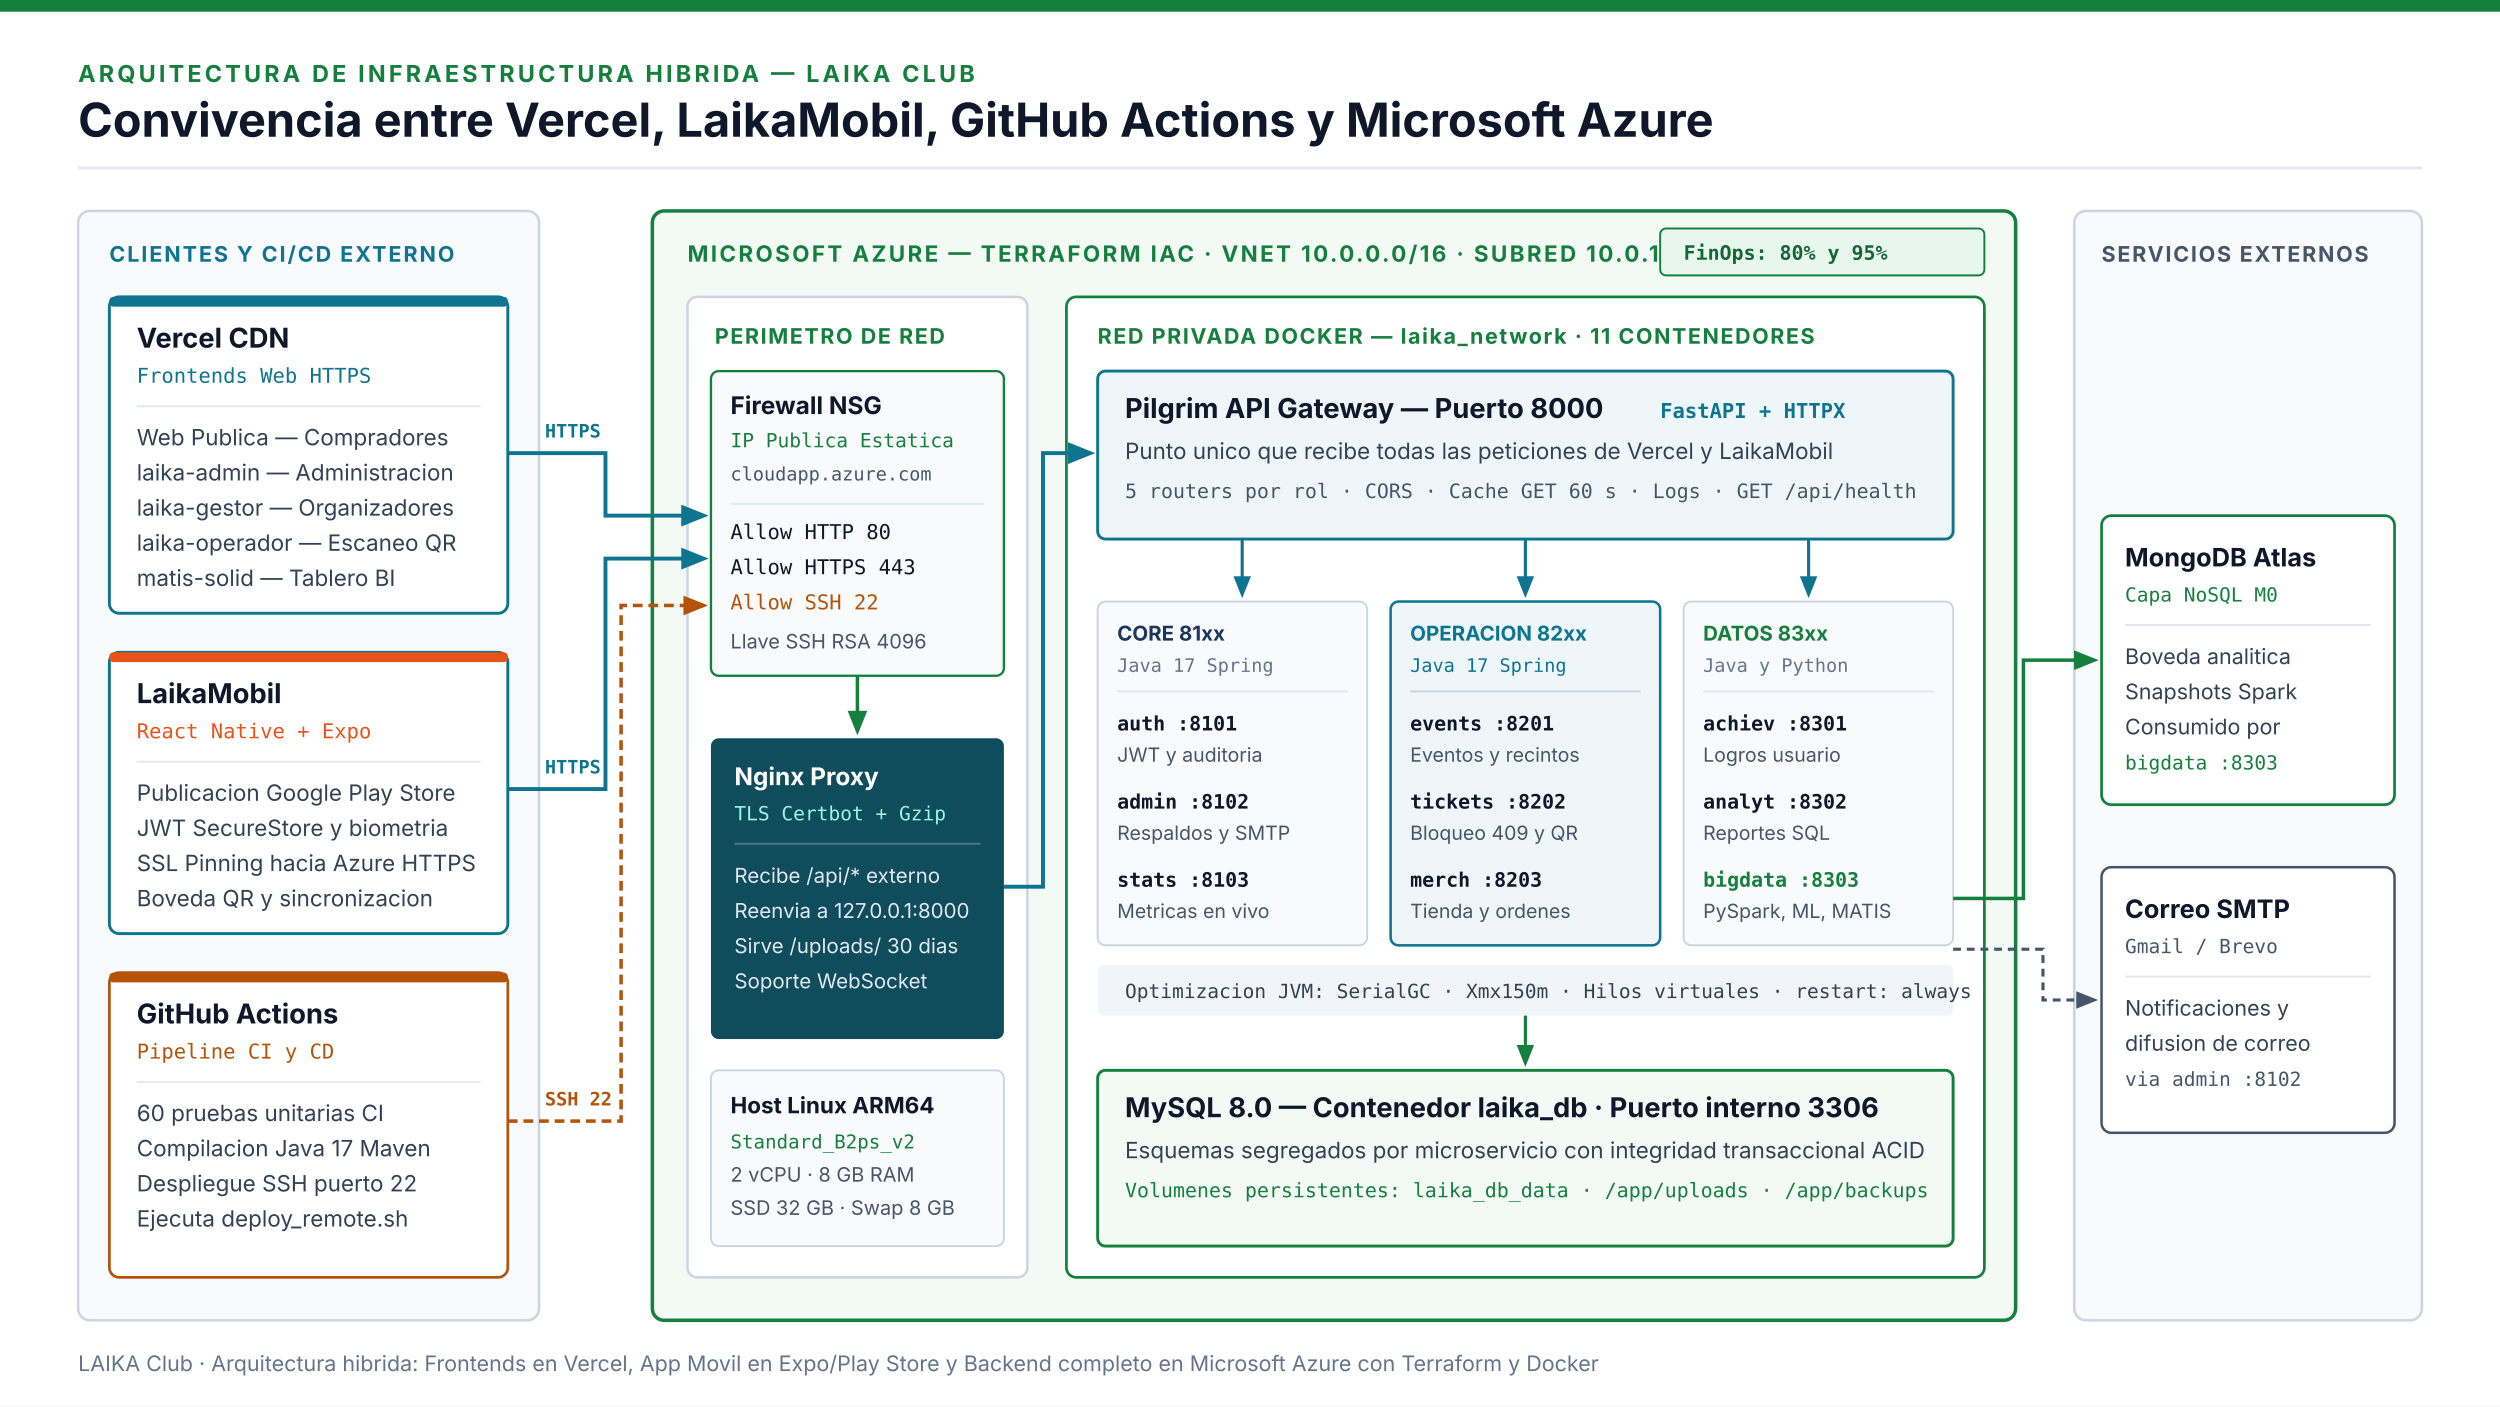
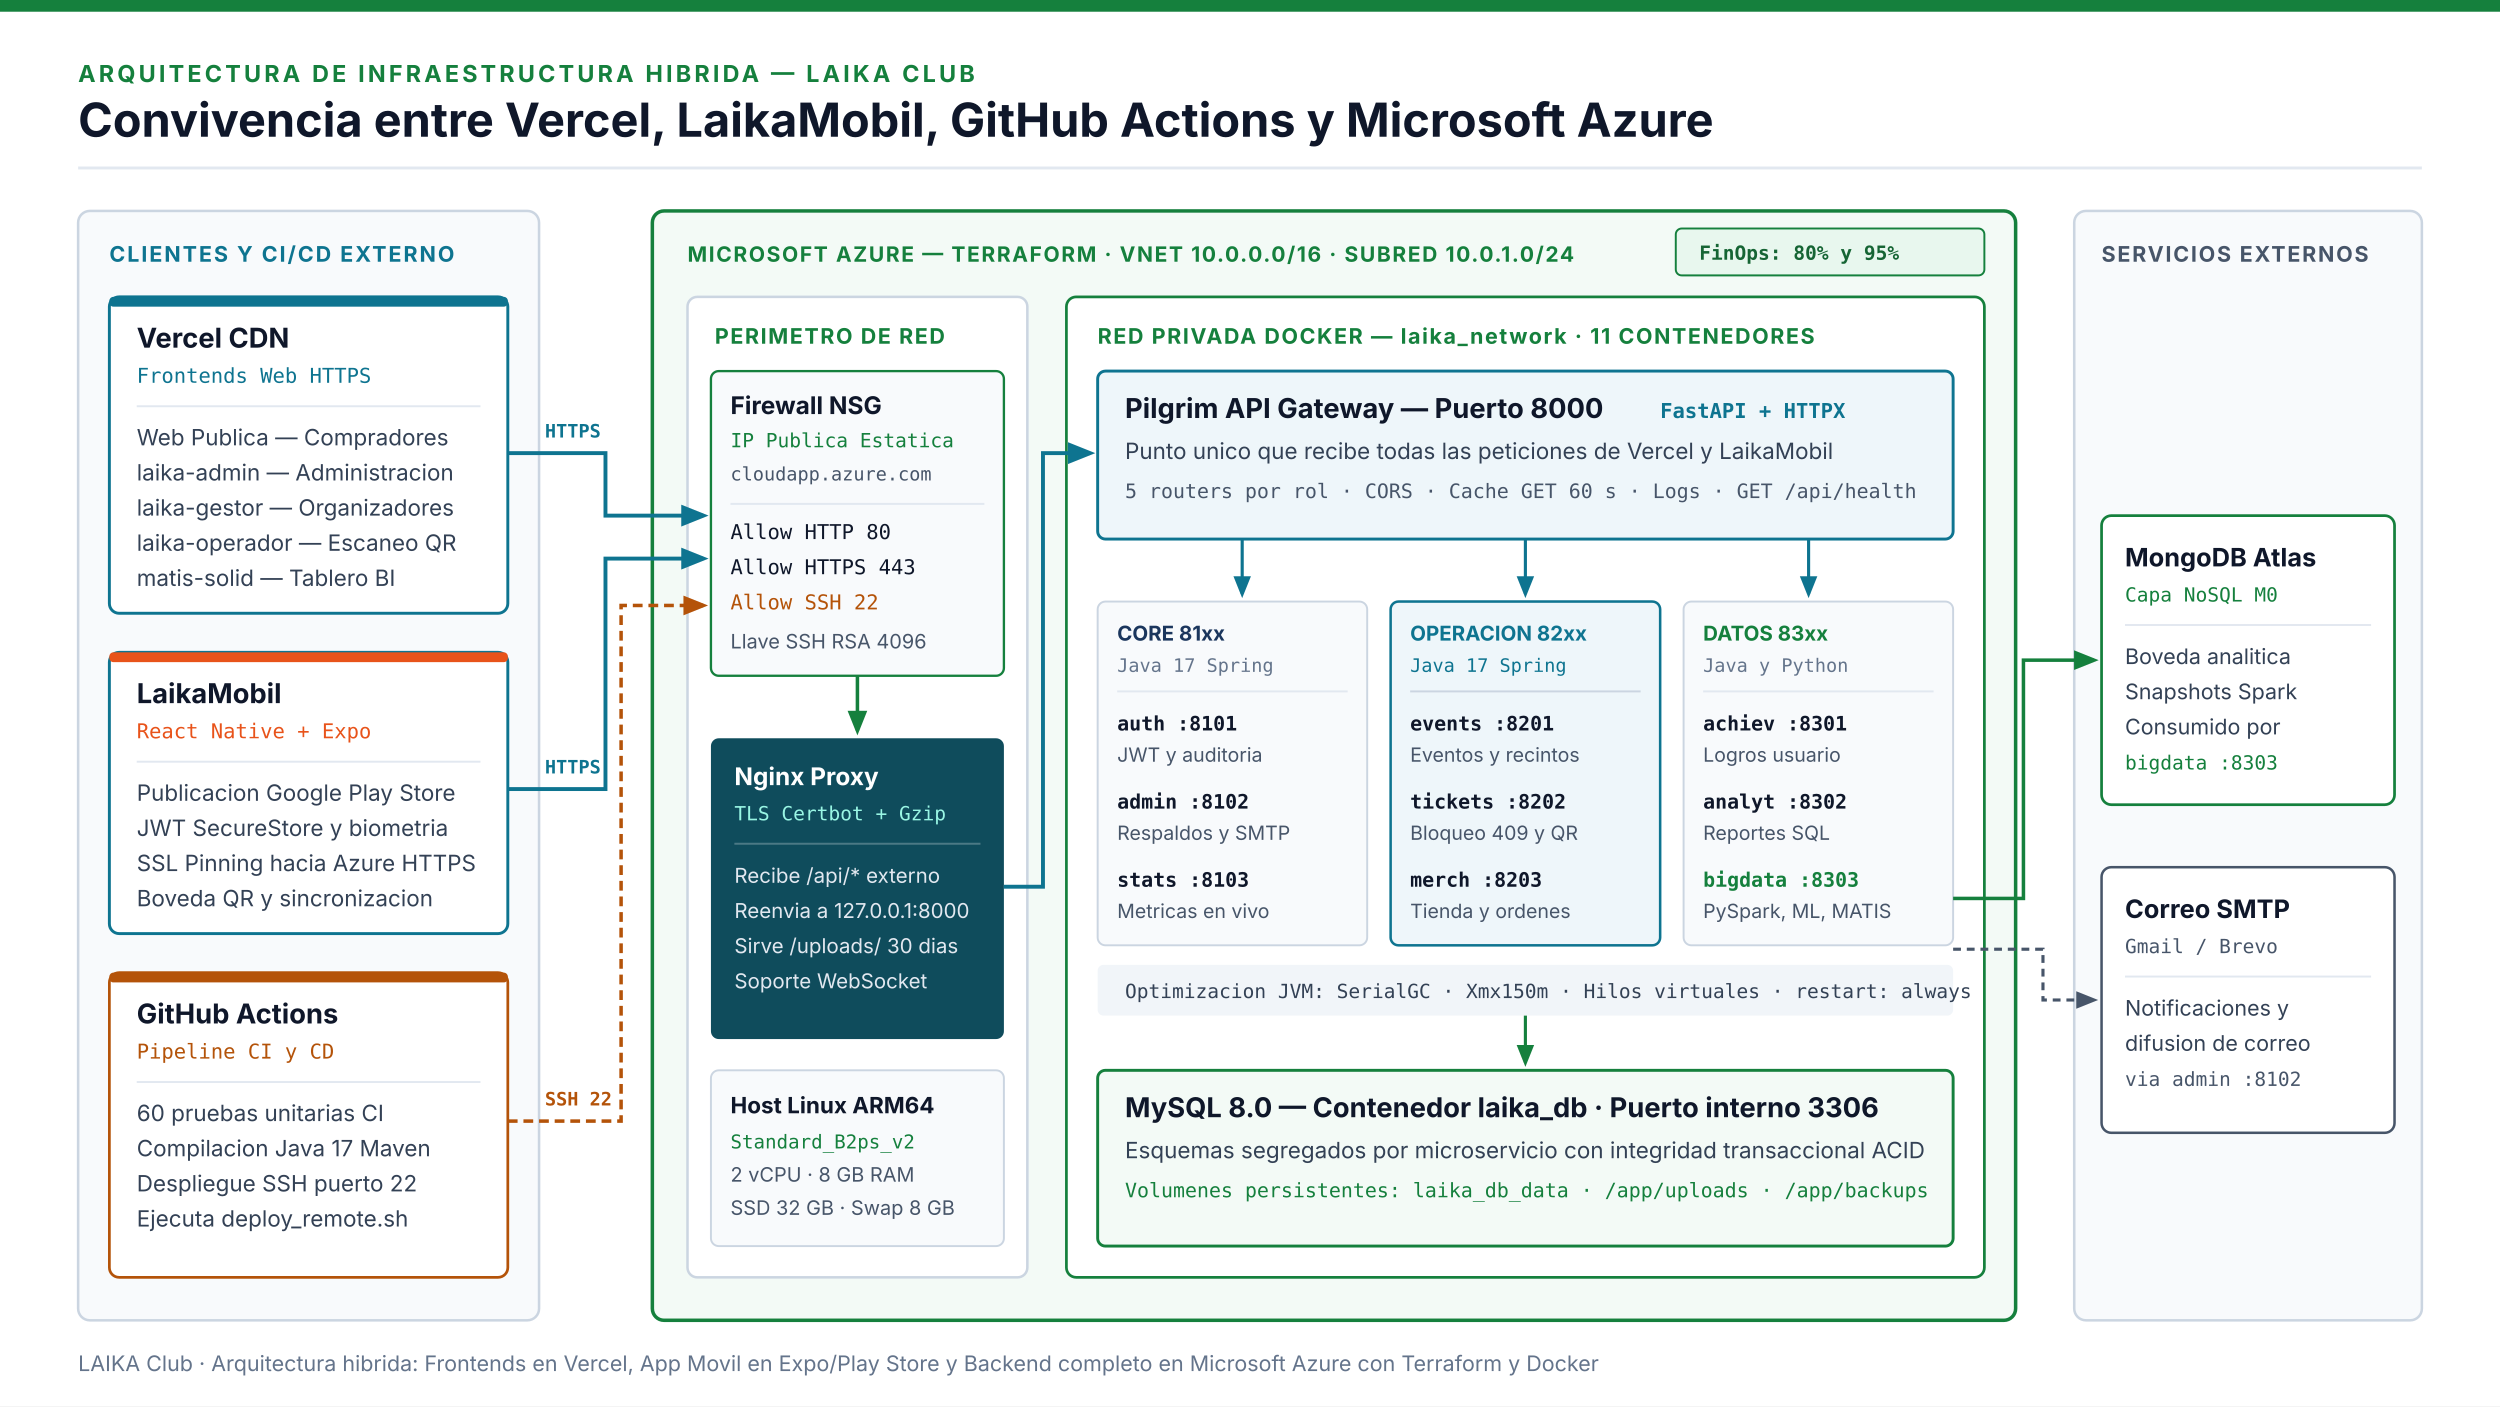
<svg xmlns="http://www.w3.org/2000/svg" viewBox="0 0 1280 720" width="1280" height="720" role="img" aria-label="Diagrama de Infraestructura Hibrida LAIKA Club en Vercel, Movil y Microsoft Azure">
  <defs>
    <marker id="arr-cyan" viewBox="0 0 10 10" refX="8" refY="5" markerWidth="7" markerHeight="7" orient="auto-start-reverse">
      <path d="M 0 1 L 10 5 L 0 9 z" fill="#0e7490" />
    </marker>
    <marker id="arr-green" viewBox="0 0 10 10" refX="8" refY="5" markerWidth="7" markerHeight="7" orient="auto-start-reverse">
      <path d="M 0 1 L 10 5 L 0 9 z" fill="#15803d" />
    </marker>
    <marker id="arr-amber" viewBox="0 0 10 10" refX="8" refY="5" markerWidth="7" markerHeight="7" orient="auto-start-reverse">
      <path d="M 0 1 L 10 5 L 0 9 z" fill="#b45309" />
    </marker>
    <marker id="arr-slate" viewBox="0 0 10 10" refX="8" refY="5" markerWidth="7" markerHeight="7" orient="auto-start-reverse">
      <path d="M 0 1 L 10 5 L 0 9 z" fill="#475569" />
    </marker>
  </defs>
  <rect width="1280" height="720" fill="#ffffff" />
  <rect x="0" y="0" width="1280" height="6" fill="#15803d" />
  <text x="40" y="42" font-family="Inter, Segoe UI, Arial, sans-serif" font-size="12" font-weight="700" fill="#15803d" letter-spacing="1.6">ARQUITECTURA DE INFRAESTRUCTURA HIBRIDA — LAIKA CLUB</text>
  <text x="40" y="70" font-family="Inter, Segoe UI, Arial, sans-serif" font-size="24" font-weight="700" fill="#0f172a">Convivencia entre Vercel, LaikaMobil, GitHub Actions y Microsoft Azure</text>
  <line x1="40" y1="86" x2="1240" y2="86" stroke="#e2e8f0" stroke-width="1.5" />
  <rect x="40" y="108" width="236" height="568" rx="6" fill="#f8fafc" stroke="#cbd5e1" stroke-width="1.3" />
  <text x="56" y="134" font-family="Inter, Segoe UI, Arial, sans-serif" font-size="11" font-weight="700" fill="#0e7490" letter-spacing="1">CLIENTES Y CI/CD EXTERNO</text>
  <rect x="56" y="152" width="204" height="162" rx="5" fill="#ffffff" stroke="#0e7490" stroke-width="1.5" />
  <rect x="56" y="152" width="204" height="5" rx="2" fill="#0e7490" />
  <text x="70" y="178" font-family="Inter, Segoe UI, Arial, sans-serif" font-size="14" font-weight="700" fill="#0f172a">Vercel CDN</text>
  <text x="70" y="196" font-family="JetBrains Mono, Consolas, monospace" font-size="10.5" fill="#0e7490">Frontends Web HTTPS</text>
  <line x1="70" y1="208" x2="246" y2="208" stroke="#e2e8f0" />
  <text x="70" y="228" font-family="Inter, Segoe UI, Arial, sans-serif" font-size="11.5" fill="#334155">Web Publica — Compradores</text>
  <text x="70" y="246" font-family="Inter, Segoe UI, Arial, sans-serif" font-size="11.5" fill="#334155">laika-admin — Administracion</text>
  <text x="70" y="264" font-family="Inter, Segoe UI, Arial, sans-serif" font-size="11.5" fill="#334155">laika-gestor — Organizadores</text>
  <text x="70" y="282" font-family="Inter, Segoe UI, Arial, sans-serif" font-size="11.5" fill="#334155">laika-operador — Escaneo QR</text>
  <text x="70" y="300" font-family="Inter, Segoe UI, Arial, sans-serif" font-size="11.5" fill="#334155">matis-solid — Tablero BI</text>
  <rect x="56" y="334" width="204" height="144" rx="5" fill="#ffffff" stroke="#0e7490" stroke-width="1.5" />
  <rect x="56" y="334" width="204" height="5" rx="2" fill="#e8531a" />
  <text x="70" y="360" font-family="Inter, Segoe UI, Arial, sans-serif" font-size="14" font-weight="700" fill="#0f172a">LaikaMobil</text>
  <text x="70" y="378" font-family="JetBrains Mono, Consolas, monospace" font-size="10.5" fill="#e8531a">React Native + Expo</text>
  <line x1="70" y1="390" x2="246" y2="390" stroke="#e2e8f0" />
  <text x="70" y="410" font-family="Inter, Segoe UI, Arial, sans-serif" font-size="11.5" fill="#334155">Publicacion Google Play Store</text>
  <text x="70" y="428" font-family="Inter, Segoe UI, Arial, sans-serif" font-size="11.5" fill="#334155">JWT SecureStore y biometria</text>
  <text x="70" y="446" font-family="Inter, Segoe UI, Arial, sans-serif" font-size="11.5" fill="#334155">SSL Pinning hacia Azure HTTPS</text>
  <text x="70" y="464" font-family="Inter, Segoe UI, Arial, sans-serif" font-size="11.5" fill="#334155">Boveda QR y sincronizacion</text>
  <rect x="56" y="498" width="204" height="156" rx="5" fill="#ffffff" stroke="#b45309" stroke-width="1.4" />
  <rect x="56" y="498" width="204" height="5" rx="2" fill="#b45309" />
  <text x="70" y="524" font-family="Inter, Segoe UI, Arial, sans-serif" font-size="14" font-weight="700" fill="#0f172a">GitHub Actions</text>
  <text x="70" y="542" font-family="JetBrains Mono, Consolas, monospace" font-size="10.5" fill="#b45309">Pipeline CI y CD</text>
  <line x1="70" y1="554" x2="246" y2="554" stroke="#e2e8f0" />
  <text x="70" y="574" font-family="Inter, Segoe UI, Arial, sans-serif" font-size="11.5" fill="#334155">60 pruebas unitarias CI</text>
  <text x="70" y="592" font-family="Inter, Segoe UI, Arial, sans-serif" font-size="11.5" fill="#334155">Compilacion Java 17 Maven</text>
  <text x="70" y="610" font-family="Inter, Segoe UI, Arial, sans-serif" font-size="11.5" fill="#334155">Despliegue SSH puerto 22</text>
  <text x="70" y="628" font-family="Inter, Segoe UI, Arial, sans-serif" font-size="11.5" fill="#334155">Ejecuta deploy_remote.sh</text>
  <rect x="334" y="108" width="698" height="568" rx="6" fill="#f3faf6" stroke="#15803d" stroke-width="1.8" />
-   <text x="352" y="134" font-family="Inter, Segoe UI, Arial, sans-serif" font-size="11.5" font-weight="700" fill="#15803d" letter-spacing="1.2">MICROSOFT AZURE — TERRAFORM IAC · VNET 10.0.0.0/16 · SUBRED 10.0.1.0/24</text>
-   <rect x="850" y="117" width="166" height="24" rx="3" fill="#e8f7ee" stroke="#15803d" />
-   <text x="862" y="133" font-family="JetBrains Mono, Consolas, monospace" font-size="10.2" font-weight="700" fill="#166534">FinOps: 80% y 95%</text>
+   <text x="352" y="134" font-family="Inter, Segoe UI, Arial, sans-serif" font-size="10.8" font-weight="700" fill="#15803d" letter-spacing="0.8">MICROSOFT AZURE — TERRAFORM · VNET 10.0.0.0/16 · SUBRED 10.0.1.0/24</text>
+   <rect x="858" y="117" width="158" height="24" rx="3" fill="#e8f7ee" stroke="#15803d" />
+   <text x="870" y="133" font-family="JetBrains Mono, Consolas, monospace" font-size="10" font-weight="700" fill="#166534">FinOps: 80% y 95%</text>
  <rect x="352" y="152" width="174" height="502" rx="5" fill="#ffffff" stroke="#cbd5e1" stroke-width="1.3" />
  <text x="366" y="176" font-family="Inter, Segoe UI, Arial, sans-serif" font-size="11" font-weight="700" fill="#15803d" letter-spacing="0.8">PERIMETRO DE RED</text>
  <rect x="364" y="190" width="150" height="156" rx="4" fill="#f8fafc" stroke="#15803d" stroke-width="1.2" />
  <text x="374" y="212" font-family="Inter, Segoe UI, Arial, sans-serif" font-size="12.5" font-weight="700" fill="#0f172a">Firewall NSG</text>
  <text x="374" y="229" font-family="JetBrains Mono, Consolas, monospace" font-size="10" fill="#15803d">IP Publica Estatica</text>
  <text x="374" y="246" font-family="JetBrains Mono, Consolas, monospace" font-size="9.5" fill="#475569">cloudapp.azure.com</text>
  <line x1="374" y1="258" x2="504" y2="258" stroke="#e2e8f0" />
  <text x="374" y="276" font-family="JetBrains Mono, Consolas, monospace" font-size="10.5" fill="#0f172a">Allow HTTP   80</text>
  <text x="374" y="294" font-family="JetBrains Mono, Consolas, monospace" font-size="10.5" fill="#0f172a">Allow HTTPS 443</text>
  <text x="374" y="312" font-family="JetBrains Mono, Consolas, monospace" font-size="10.5" fill="#b45309">Allow SSH    22</text>
  <text x="374" y="332" font-family="Inter, Segoe UI, Arial, sans-serif" font-size="10.2" fill="#475569">Llave SSH RSA 4096</text>
  <line x1="439" y1="346" x2="439" y2="374" stroke="#15803d" stroke-width="1.8" marker-end="url(#arr-green)" />
  <rect x="364" y="378" width="150" height="154" rx="4" fill="#0f4c5c" />
  <text x="376" y="402" font-family="Inter, Segoe UI, Arial, sans-serif" font-size="12.5" font-weight="700" fill="#ffffff">Nginx Proxy</text>
  <text x="376" y="420" font-family="JetBrains Mono, Consolas, monospace" font-size="10" fill="#99f6e4">TLS Certbot + Gzip</text>
  <line x1="376" y1="432" x2="502" y2="432" stroke="rgba(255,255,255,0.25)" />
  <text x="376" y="452" font-family="Inter, Segoe UI, Arial, sans-serif" font-size="10.5" fill="#e2e8f0">Recibe /api/* externo</text>
  <text x="376" y="470" font-family="Inter, Segoe UI, Arial, sans-serif" font-size="10.5" fill="#e2e8f0">Reenvia a 127.0.0.1:8000</text>
  <text x="376" y="488" font-family="Inter, Segoe UI, Arial, sans-serif" font-size="10.5" fill="#e2e8f0">Sirve /uploads/ 30 dias</text>
  <text x="376" y="506" font-family="Inter, Segoe UI, Arial, sans-serif" font-size="10.5" fill="#e2e8f0">Soporte WebSocket</text>
  <rect x="364" y="548" width="150" height="90" rx="4" fill="#f8fafc" stroke="#cbd5e1" />
  <text x="374" y="570" font-family="Inter, Segoe UI, Arial, sans-serif" font-size="11.5" font-weight="700" fill="#0f172a">Host Linux ARM64</text>
  <text x="374" y="588" font-family="JetBrains Mono, Consolas, monospace" font-size="9.8" fill="#15803d">Standard_B2ps_v2</text>
  <text x="374" y="605" font-family="Inter, Segoe UI, Arial, sans-serif" font-size="10.2" fill="#475569">2 vCPU · 8 GB RAM</text>
  <text x="374" y="622" font-family="Inter, Segoe UI, Arial, sans-serif" font-size="10.2" fill="#475569">SSD 32 GB · Swap 8 GB</text>
  <rect x="546" y="152" width="470" height="502" rx="5" fill="#ffffff" stroke="#15803d" stroke-width="1.4" />
  <text x="562" y="176" font-family="Inter, Segoe UI, Arial, sans-serif" font-size="11" font-weight="700" fill="#15803d" letter-spacing="0.8">RED PRIVADA DOCKER — laika_network · 11 CONTENEDORES</text>
  <rect x="562" y="190" width="438" height="86" rx="4" fill="#eef6fa" stroke="#0e7490" stroke-width="1.5" />
  <text x="576" y="214" font-family="Inter, Segoe UI, Arial, sans-serif" font-size="14" font-weight="700" fill="#0f172a">Pilgrim API Gateway — Puerto 8000</text>
  <text x="850" y="214" font-family="JetBrains Mono, Consolas, monospace" font-size="10.5" font-weight="700" fill="#0e7490">FastAPI + HTTPX</text>
  <text x="576" y="235" font-family="Inter, Segoe UI, Arial, sans-serif" font-size="11.5" fill="#334155">Punto unico que recibe todas las peticiones de Vercel y LaikaMobil</text>
  <text x="576" y="255" font-family="JetBrains Mono, Consolas, monospace" font-size="10.2" fill="#475569">5 routers por rol · CORS · Cache GET 60 s · Logs · GET /api/health</text>
  <line x1="636" y1="276" x2="636" y2="304" stroke="#0e7490" stroke-width="1.6" marker-end="url(#arr-cyan)" />
  <line x1="781" y1="276" x2="781" y2="304" stroke="#0e7490" stroke-width="1.6" marker-end="url(#arr-cyan)" />
  <line x1="926" y1="276" x2="926" y2="304" stroke="#0e7490" stroke-width="1.6" marker-end="url(#arr-cyan)" />
  <rect x="562" y="308" width="138" height="176" rx="4" fill="#f8fafc" stroke="#cbd5e1" />
  <text x="572" y="328" font-family="Inter, Segoe UI, Arial, sans-serif" font-size="10.5" font-weight="700" fill="#1b365d">CORE 81xx</text>
  <text x="572" y="344" font-family="JetBrains Mono, Consolas, monospace" font-size="9.5" fill="#64748b">Java 17 Spring</text>
  <line x1="572" y1="354" x2="690" y2="354" stroke="#e2e8f0" />
  <text x="572" y="374" font-family="JetBrains Mono, Consolas, monospace" font-size="10.2" font-weight="700" fill="#0f172a">auth :8101</text>
  <text x="572" y="390" font-family="Inter, Segoe UI, Arial, sans-serif" font-size="10" fill="#475569">JWT y auditoria</text>
  <text x="572" y="414" font-family="JetBrains Mono, Consolas, monospace" font-size="10.2" font-weight="700" fill="#0f172a">admin :8102</text>
  <text x="572" y="430" font-family="Inter, Segoe UI, Arial, sans-serif" font-size="10" fill="#475569">Respaldos y SMTP</text>
  <text x="572" y="454" font-family="JetBrains Mono, Consolas, monospace" font-size="10.2" font-weight="700" fill="#0f172a">stats :8103</text>
  <text x="572" y="470" font-family="Inter, Segoe UI, Arial, sans-serif" font-size="10" fill="#475569">Metricas en vivo</text>
  <rect x="712" y="308" width="138" height="176" rx="4" fill="#eef6fa" stroke="#0e7490" stroke-width="1.3" />
  <text x="722" y="328" font-family="Inter, Segoe UI, Arial, sans-serif" font-size="10.5" font-weight="700" fill="#0e7490">OPERACION 82xx</text>
  <text x="722" y="344" font-family="JetBrains Mono, Consolas, monospace" font-size="9.5" fill="#0e7490">Java 17 Spring</text>
  <line x1="722" y1="354" x2="840" y2="354" stroke="#cbd5e1" />
  <text x="722" y="374" font-family="JetBrains Mono, Consolas, monospace" font-size="10.2" font-weight="700" fill="#0f172a">events :8201</text>
  <text x="722" y="390" font-family="Inter, Segoe UI, Arial, sans-serif" font-size="10" fill="#475569">Eventos y recintos</text>
  <text x="722" y="414" font-family="JetBrains Mono, Consolas, monospace" font-size="10.2" font-weight="700" fill="#0f172a">tickets :8202</text>
  <text x="722" y="430" font-family="Inter, Segoe UI, Arial, sans-serif" font-size="10" fill="#475569">Bloqueo 409 y QR</text>
  <text x="722" y="454" font-family="JetBrains Mono, Consolas, monospace" font-size="10.2" font-weight="700" fill="#0f172a">merch :8203</text>
  <text x="722" y="470" font-family="Inter, Segoe UI, Arial, sans-serif" font-size="10" fill="#475569">Tienda y ordenes</text>
  <rect x="862" y="308" width="138" height="176" rx="4" fill="#f8fafc" stroke="#cbd5e1" />
  <text x="872" y="328" font-family="Inter, Segoe UI, Arial, sans-serif" font-size="10.5" font-weight="700" fill="#15803d">DATOS 83xx</text>
  <text x="872" y="344" font-family="JetBrains Mono, Consolas, monospace" font-size="9.5" fill="#64748b">Java y Python</text>
  <line x1="872" y1="354" x2="990" y2="354" stroke="#e2e8f0" />
  <text x="872" y="374" font-family="JetBrains Mono, Consolas, monospace" font-size="10.2" font-weight="700" fill="#0f172a">achiev :8301</text>
  <text x="872" y="390" font-family="Inter, Segoe UI, Arial, sans-serif" font-size="10" fill="#475569">Logros usuario</text>
  <text x="872" y="414" font-family="JetBrains Mono, Consolas, monospace" font-size="10.2" font-weight="700" fill="#0f172a">analyt :8302</text>
  <text x="872" y="430" font-family="Inter, Segoe UI, Arial, sans-serif" font-size="10" fill="#475569">Reportes SQL</text>
  <text x="872" y="454" font-family="JetBrains Mono, Consolas, monospace" font-size="10.2" font-weight="700" fill="#15803d">bigdata :8303</text>
  <text x="872" y="470" font-family="Inter, Segoe UI, Arial, sans-serif" font-size="10" fill="#475569">PySpark, ML, MATIS</text>
  <rect x="562" y="494" width="438" height="26" rx="3" fill="#f1f5f9" />
  <text x="576" y="511" font-family="JetBrains Mono, Consolas, monospace" font-size="10" fill="#334155">Optimizacion JVM: SerialGC · Xmx150m · Hilos virtuales · restart: always</text>
  <line x1="781" y1="520" x2="781" y2="544" stroke="#15803d" stroke-width="1.6" marker-end="url(#arr-green)" />
  <rect x="562" y="548" width="438" height="90" rx="4" fill="#f3faf6" stroke="#15803d" stroke-width="1.5" />
  <text x="576" y="572" font-family="Inter, Segoe UI, Arial, sans-serif" font-size="14" font-weight="700" fill="#0f172a">MySQL 8.0 — Contenedor laika_db · Puerto interno 3306</text>
  <text x="576" y="593" font-family="Inter, Segoe UI, Arial, sans-serif" font-size="11.5" fill="#334155">Esquemas segregados por microservicio con integridad transaccional ACID</text>
  <text x="576" y="613" font-family="JetBrains Mono, Consolas, monospace" font-size="10.2" fill="#15803d">Volumenes persistentes: laika_db_data · /app/uploads · /app/backups</text>
  <rect x="1062" y="108" width="178" height="568" rx="6" fill="#f8fafc" stroke="#cbd5e1" stroke-width="1.3" />
  <text x="1076" y="134" font-family="Inter, Segoe UI, Arial, sans-serif" font-size="11" font-weight="700" fill="#475569" letter-spacing="0.9">SERVICIOS EXTERNOS</text>
  <rect x="1076" y="264" width="150" height="148" rx="5" fill="#ffffff" stroke="#15803d" stroke-width="1.4" />
  <text x="1088" y="290" font-family="Inter, Segoe UI, Arial, sans-serif" font-size="13" font-weight="700" fill="#0f172a">MongoDB Atlas</text>
  <text x="1088" y="308" font-family="JetBrains Mono, Consolas, monospace" font-size="10" fill="#15803d">Capa NoSQL M0</text>
  <line x1="1088" y1="320" x2="1214" y2="320" stroke="#e2e8f0" />
  <text x="1088" y="340" font-family="Inter, Segoe UI, Arial, sans-serif" font-size="11" fill="#334155">Boveda analitica</text>
  <text x="1088" y="358" font-family="Inter, Segoe UI, Arial, sans-serif" font-size="11" fill="#334155">Snapshots Spark</text>
  <text x="1088" y="376" font-family="Inter, Segoe UI, Arial, sans-serif" font-size="11" fill="#334155">Consumido por</text>
  <text x="1088" y="394" font-family="JetBrains Mono, Consolas, monospace" font-size="10" fill="#15803d">bigdata :8303</text>
  <rect x="1076" y="444" width="150" height="136" rx="5" fill="#ffffff" stroke="#475569" stroke-width="1.3" />
  <text x="1088" y="470" font-family="Inter, Segoe UI, Arial, sans-serif" font-size="13" font-weight="700" fill="#0f172a">Correo SMTP</text>
  <text x="1088" y="488" font-family="JetBrains Mono, Consolas, monospace" font-size="10" fill="#475569">Gmail / Brevo</text>
  <line x1="1088" y1="500" x2="1214" y2="500" stroke="#e2e8f0" />
  <text x="1088" y="520" font-family="Inter, Segoe UI, Arial, sans-serif" font-size="11" fill="#334155">Notificaciones y</text>
  <text x="1088" y="538" font-family="Inter, Segoe UI, Arial, sans-serif" font-size="11" fill="#334155">difusion de correo</text>
  <text x="1088" y="556" font-family="JetBrains Mono, Consolas, monospace" font-size="10" fill="#475569">via admin :8102</text>
  <path d="M 260 232 L 310 232 L 310 264 L 360 264" fill="none" stroke="#0e7490" stroke-width="2" marker-end="url(#arr-cyan)" />
  <text x="279" y="224" font-family="JetBrains Mono, Consolas, monospace" font-size="9.5" font-weight="700" fill="#0e7490">HTTPS</text>
  <path d="M 260 404 L 310 404 L 310 286 L 360 286" fill="none" stroke="#0e7490" stroke-width="2" marker-end="url(#arr-cyan)" />
  <text x="279" y="396" font-family="JetBrains Mono, Consolas, monospace" font-size="9.5" font-weight="700" fill="#0e7490">HTTPS</text>
  <path d="M 260 574 L 318 574 L 318 310 L 360 310" fill="none" stroke="#b45309" stroke-width="1.8" stroke-dasharray="5 3" marker-end="url(#arr-amber)" />
  <text x="279" y="566" font-family="JetBrains Mono, Consolas, monospace" font-size="9.5" font-weight="700" fill="#b45309">SSH 22</text>
  <path d="M 514 454 L 534 454 L 534 232 L 558 232" fill="none" stroke="#0e7490" stroke-width="2" marker-end="url(#arr-cyan)" />
  <path d="M 1000 460 L 1036 460 L 1036 338 L 1072 338" fill="none" stroke="#15803d" stroke-width="1.8" marker-end="url(#arr-green)" />
  <path d="M 1000 486 L 1046 486 L 1046 512 L 1072 512" fill="none" stroke="#475569" stroke-width="1.6" stroke-dasharray="4 3" marker-end="url(#arr-slate)" />
  <text x="40" y="702" font-family="Inter, Segoe UI, Arial, sans-serif" font-size="11" fill="#64748b">LAIKA Club · Arquitectura hibrida: Frontends en Vercel, App Movil en Expo/Play Store y Backend completo en Microsoft Azure con Terraform y Docker</text>
</svg>
